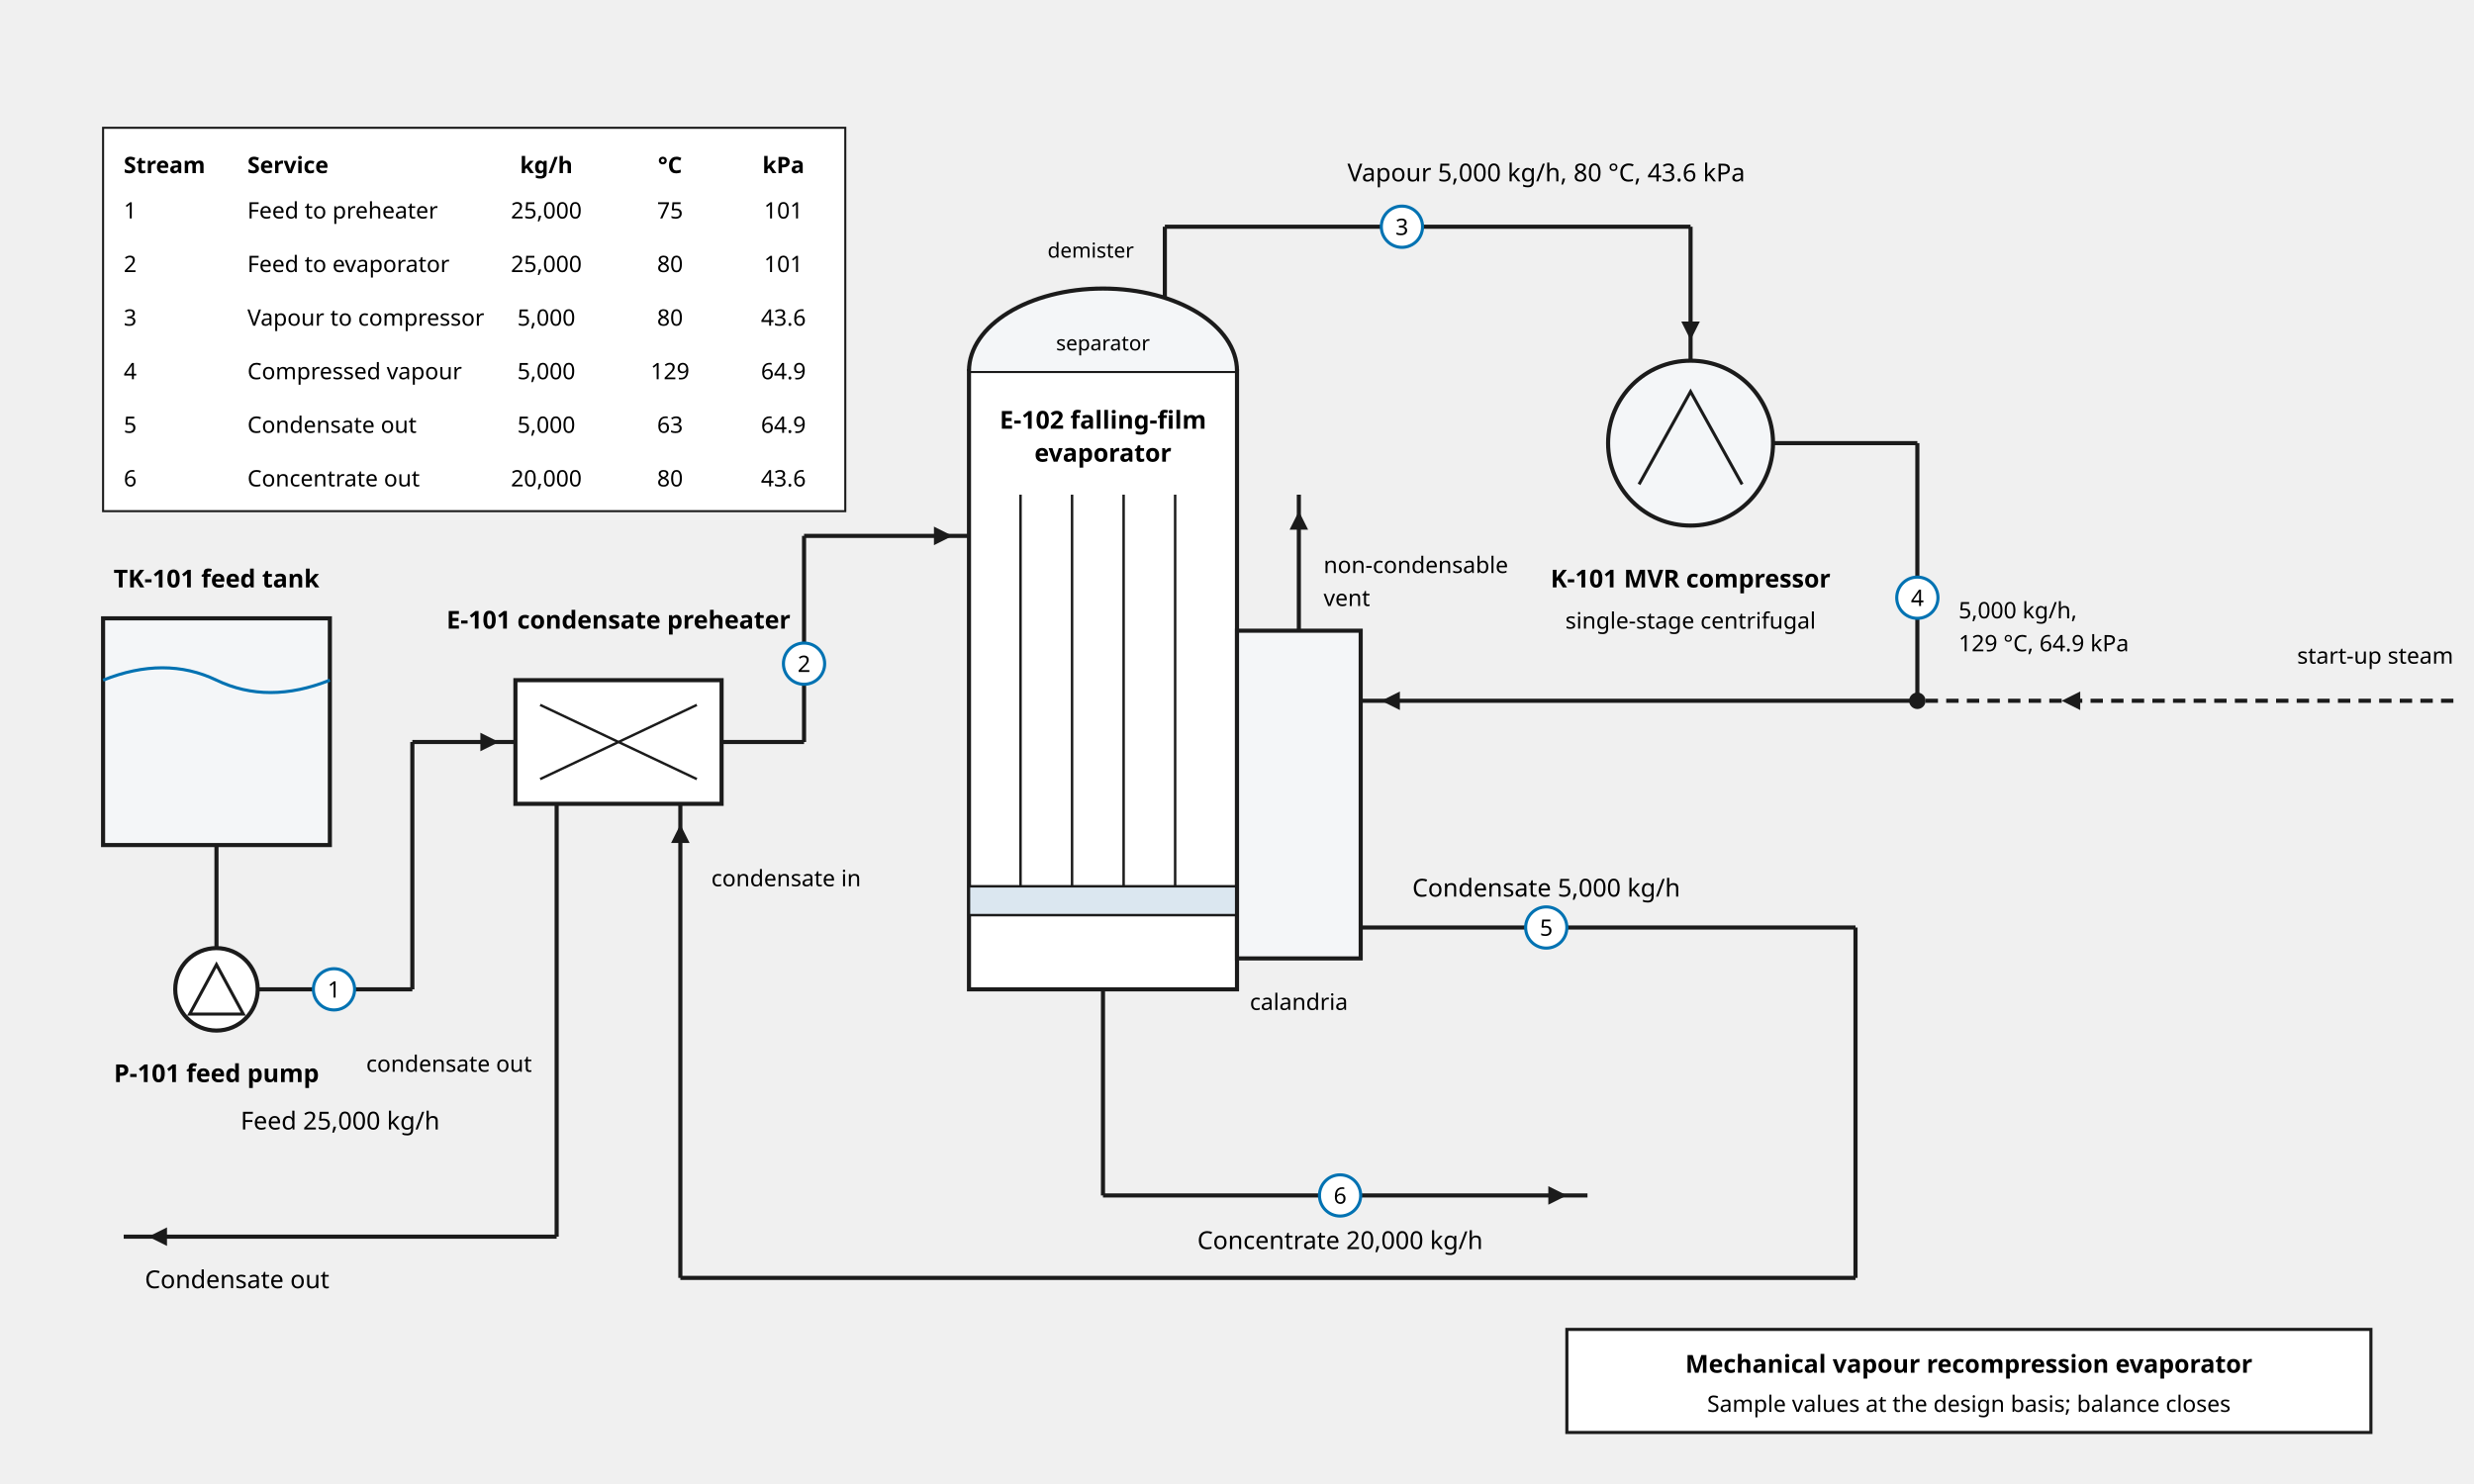
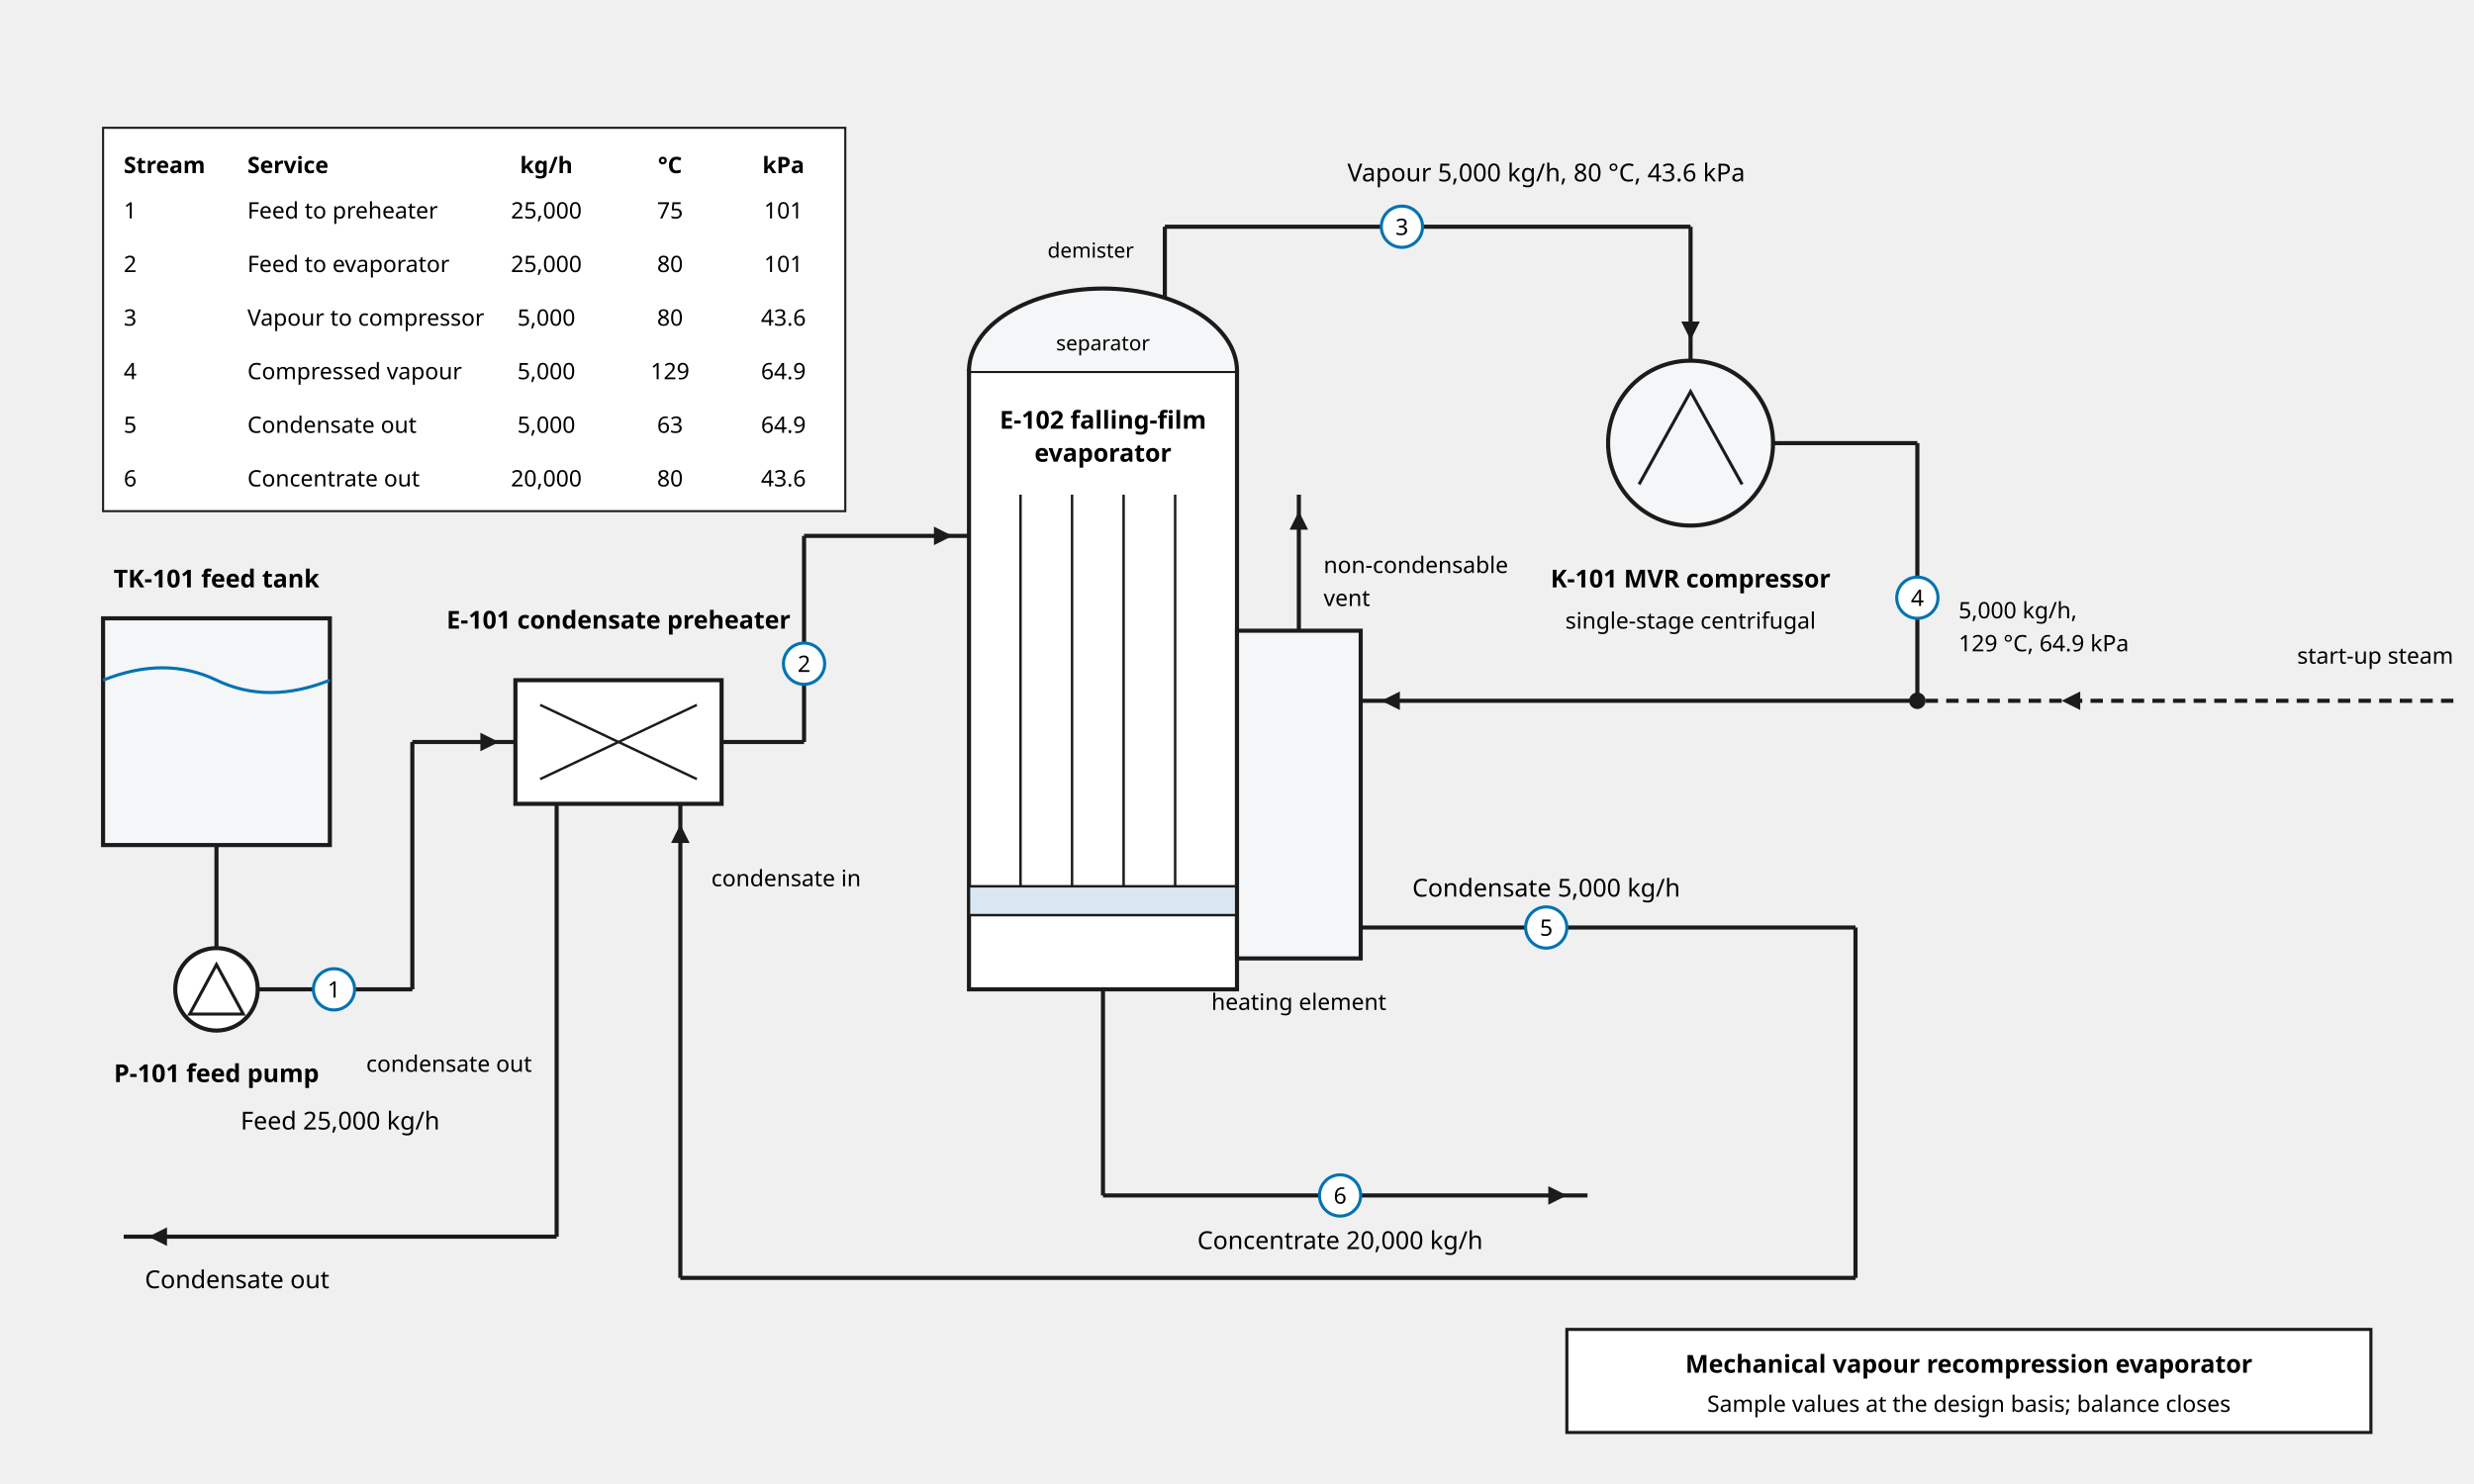
<svg xmlns="http://www.w3.org/2000/svg" viewBox="0 0 1200 720" role="img" aria-label="Process flow diagram of a mechanical vapour recompression evaporator">
  <rect x="50" y="300" width="110" height="110" fill="#f4f6f8" stroke="#1b1b1b" stroke-width="2" />
  <path d="M 50 330 Q 80 318 105 330 T 160 330" fill="none" stroke="#0072B2" stroke-width="1.5" />
  <text x="105" y="285" font-size="12" font-family="system-ui,sans-serif" font-weight="bold" text-anchor="middle">TK-101 feed tank</text>
  <circle cx="105" cy="480" r="20" fill="#ffffff" stroke="#1b1b1b" stroke-width="2" />
  <path d="M 92 492 L 105 468 L 118 492 z" fill="none" stroke="#1b1b1b" stroke-width="1.5" />
  <text x="105" y="525" font-size="12" font-family="system-ui,sans-serif" font-weight="bold" text-anchor="middle">P-101 feed pump</text>
  <rect x="250" y="330" width="100" height="60" fill="#ffffff" stroke="#1b1b1b" stroke-width="2" />
  <path d="M 262 342 L 338 378 M 262 378 L 338 342" stroke="#1b1b1b" stroke-width="1.2" fill="none" />
  <text x="300" y="305" font-size="12" font-family="system-ui,sans-serif" font-weight="bold" text-anchor="middle">E-101 condensate preheater</text>
  <rect x="470" y="180" width="130" height="300" fill="#ffffff" stroke="#1b1b1b" stroke-width="2" />
  <path d="M 470 180 A 65 40 0 0 1 600 180" fill="#f4f6f8" stroke="#1b1b1b" stroke-width="2" />
  <line x1="495" y1="240" x2="495" y2="430" stroke="#1b1b1b" stroke-width="1.2" />
  <line x1="520" y1="240" x2="520" y2="430" stroke="#1b1b1b" stroke-width="1.2" />
  <line x1="545" y1="240" x2="545" y2="430" stroke="#1b1b1b" stroke-width="1.2" />
  <line x1="570" y1="240" x2="570" y2="430" stroke="#1b1b1b" stroke-width="1.2" />
  <rect x="470" y="430" width="130" height="14" fill="#dbe7f0" stroke="#1b1b1b" stroke-width="1.2" />
  <text x="535" y="208" font-size="12" font-family="system-ui,sans-serif" font-weight="bold" text-anchor="middle">E-102 falling-film</text>
  <text x="535" y="224" font-size="12" font-family="system-ui,sans-serif" font-weight="bold" text-anchor="middle">evaporator</text>
  <text x="535" y="170" font-size="10" font-family="system-ui,sans-serif" font-weight="normal" text-anchor="middle">separator</text>
  <rect x="600" y="306" width="60" height="159" fill="#f4f6f8" stroke="#1b1b1b" stroke-width="2" />
-   <text x="630" y="490" font-size="11" font-family="system-ui,sans-serif" font-weight="normal" text-anchor="middle">calandria</text>
+   <text x="630" y="490" font-size="11" font-family="system-ui,sans-serif" font-weight="normal" text-anchor="middle">heating element</text>
  <text x="550" y="125" font-size="10" font-family="system-ui,sans-serif" font-weight="normal" text-anchor="end">demister</text>
  <circle cx="820" cy="215" r="40" fill="#f4f6f8" stroke="#1b1b1b" stroke-width="2" />
  <path d="M 795 235 L 820 190 L 845 235" fill="none" stroke="#1b1b1b" stroke-width="1.5" />
  <text x="820" y="285" font-size="12" font-family="system-ui,sans-serif" font-weight="bold" text-anchor="middle">K-101 MVR compressor</text>
  <text x="820" y="305" font-size="11" font-family="system-ui,sans-serif" font-weight="normal" text-anchor="middle">single-stage centrifugal</text>
  <line x1="105" y1="410" x2="105" y2="460" stroke="#1b1b1b" stroke-width="2" />
  <line x1="125" y1="480" x2="200" y2="480" stroke="#1b1b1b" stroke-width="2" />
  <line x1="200" y1="480" x2="200" y2="360" stroke="#1b1b1b" stroke-width="2" />
  <line x1="200" y1="360" x2="250" y2="360" stroke="#1b1b1b" stroke-width="2" />
  <path d="M 242 360 l -9 -4.5 v 9 z" fill="#1b1b1b" transform="rotate(0 242 360)" />
  <circle cx="162" cy="480" r="10" fill="#ffffff" stroke="#0072B2" stroke-width="1.5" />
  <text x="162" y="484" font-size="11" font-family="system-ui,sans-serif" font-weight="normal" text-anchor="middle">1</text>
  <text x="165" y="548" font-size="12" font-family="system-ui,sans-serif" font-weight="normal" text-anchor="middle">Feed 25,000 kg/h</text>
  <line x1="350" y1="360" x2="390" y2="360" stroke="#1b1b1b" stroke-width="2" />
  <line x1="390" y1="360" x2="390" y2="260" stroke="#1b1b1b" stroke-width="2" />
  <line x1="390" y1="260" x2="470" y2="260" stroke="#1b1b1b" stroke-width="2" />
  <path d="M 462 260 l -9 -4.5 v 9 z" fill="#1b1b1b" transform="rotate(0 462 260)" />
  <circle cx="390" cy="322" r="10" fill="#ffffff" stroke="#0072B2" stroke-width="1.5" />
  <text x="390" y="326" font-size="11" font-family="system-ui,sans-serif" font-weight="normal" text-anchor="middle">2</text>
  <line x1="565" y1="144" x2="565" y2="110" stroke="#1b1b1b" stroke-width="2" />
  <line x1="565" y1="110" x2="820" y2="110" stroke="#1b1b1b" stroke-width="2" />
  <line x1="820" y1="110" x2="820" y2="175" stroke="#1b1b1b" stroke-width="2" />
  <path d="M 820 165 l -9 -4.5 v 9 z" fill="#1b1b1b" transform="rotate(90 820 165)" />
  <circle cx="680" cy="110" r="10" fill="#ffffff" stroke="#0072B2" stroke-width="1.5" />
  <text x="680" y="114" font-size="11" font-family="system-ui,sans-serif" font-weight="normal" text-anchor="middle">3</text>
  <text x="750" y="88" font-size="12" font-family="system-ui,sans-serif" font-weight="normal" text-anchor="middle">Vapour 5,000 kg/h, 80 °C, 43.6 kPa</text>
  <line x1="860" y1="215" x2="930" y2="215" stroke="#1b1b1b" stroke-width="2" />
  <line x1="930" y1="215" x2="930" y2="340" stroke="#1b1b1b" stroke-width="2" />
  <line x1="930" y1="340" x2="660" y2="340" stroke="#1b1b1b" stroke-width="2" />
  <path d="M 670 340 l -9 -4.5 v 9 z" fill="#1b1b1b" transform="rotate(180 670 340)" />
  <circle cx="930" cy="290" r="10" fill="#ffffff" stroke="#0072B2" stroke-width="1.5" />
  <text x="930" y="294" font-size="11" font-family="system-ui,sans-serif" font-weight="normal" text-anchor="middle">4</text>
  <text x="950" y="300" font-size="11" font-family="system-ui,sans-serif" font-weight="normal" text-anchor="start">5,000 kg/h,</text>
  <text x="950" y="316" font-size="11" font-family="system-ui,sans-serif" font-weight="normal" text-anchor="start">129 °C, 64.9 kPa</text>
  <line x1="660" y1="450" x2="900" y2="450" stroke="#1b1b1b" stroke-width="2" />
  <line x1="900" y1="450" x2="900" y2="620" stroke="#1b1b1b" stroke-width="2" />
  <line x1="900" y1="620" x2="330" y2="620" stroke="#1b1b1b" stroke-width="2" />
  <line x1="330" y1="620" x2="330" y2="390" stroke="#1b1b1b" stroke-width="2" />
  <path d="M 330 400 l -9 -4.5 v 9 z" fill="#1b1b1b" transform="rotate(-90 330 400)" />
  <circle cx="750" cy="450" r="10" fill="#ffffff" stroke="#0072B2" stroke-width="1.5" />
  <text x="750" y="454" font-size="11" font-family="system-ui,sans-serif" font-weight="normal" text-anchor="middle">5</text>
  <text x="750" y="435" font-size="12" font-family="system-ui,sans-serif" font-weight="normal" text-anchor="middle">Condensate 5,000 kg/h</text>
  <text x="345" y="430" font-size="11" font-family="system-ui,sans-serif" font-weight="normal" text-anchor="start">condensate in</text>
  <text x="258" y="520" font-size="11" font-family="system-ui,sans-serif" font-weight="normal" text-anchor="end">condensate out</text>
  <line x1="270" y1="390" x2="270" y2="600" stroke="#1b1b1b" stroke-width="2" />
  <line x1="270" y1="600" x2="60" y2="600" stroke="#1b1b1b" stroke-width="2" />
  <path d="M 72 600 l -9 -4.5 v 9 z" fill="#1b1b1b" transform="rotate(180 72 600)" />
  <text x="115" y="625" font-size="12" font-family="system-ui,sans-serif" font-weight="normal" text-anchor="middle">Condensate out</text>
  <line x1="535" y1="480" x2="535" y2="580" stroke="#1b1b1b" stroke-width="2" />
  <line x1="535" y1="580" x2="770" y2="580" stroke="#1b1b1b" stroke-width="2" />
  <path d="M 760 580 l -9 -4.5 v 9 z" fill="#1b1b1b" transform="rotate(0 760 580)" />
  <circle cx="650" cy="580" r="10" fill="#ffffff" stroke="#0072B2" stroke-width="1.5" />
  <text x="650" y="584" font-size="11" font-family="system-ui,sans-serif" font-weight="normal" text-anchor="middle">6</text>
  <text x="650" y="606" font-size="12" font-family="system-ui,sans-serif" font-weight="normal" text-anchor="middle">Concentrate 20,000 kg/h</text>
  <line x1="630" y1="306" x2="630" y2="240" stroke="#1b1b1b" stroke-width="2" />
  <path d="M 630 248 l -9 -4.5 v 9 z" fill="#1b1b1b" transform="rotate(-90 630 248)" />
  <text x="642" y="278" font-size="11" font-family="system-ui,sans-serif" font-weight="normal" text-anchor="start">non-condensable</text>
  <text x="642" y="294" font-size="11" font-family="system-ui,sans-serif" font-weight="normal" text-anchor="start">vent</text>
  <line x1="1190" y1="340" x2="930" y2="340" stroke="#1b1b1b" stroke-width="2" stroke-dasharray="6 4" />
  <circle cx="930" cy="340" r="4" fill="#1b1b1b" />
  <path d="M 1000 340 l -9 -4.5 v 9 z" fill="#1b1b1b" transform="rotate(180 1000 340)" />
  <text x="1190" y="322" font-size="11" font-family="system-ui,sans-serif" font-weight="normal" text-anchor="end">start-up steam</text>
  <rect x="760" y="645" width="390" height="50" fill="#ffffff" stroke="#1b1b1b" stroke-width="1.5" />
  <text x="955" y="666" font-size="12" font-family="system-ui,sans-serif" font-weight="bold" text-anchor="middle">Mechanical vapour recompression evaporator</text>
  <text x="955" y="685" font-size="11" font-family="system-ui,sans-serif" font-weight="normal" text-anchor="middle">Sample values at the design basis; balance closes</text>
  <rect x="50" y="62" width="360" height="186" fill="#ffffff" stroke="#1b1b1b" stroke-width="1" />
  <text x="60" y="84" font-size="11" font-family="system-ui,sans-serif" font-weight="bold" text-anchor="start">Stream</text>
  <text x="120" y="84" font-size="11" font-family="system-ui,sans-serif" font-weight="bold" text-anchor="start">Service</text>
  <text x="265" y="84" font-size="11" font-family="system-ui,sans-serif" font-weight="bold" text-anchor="middle">kg/h</text>
  <text x="325" y="84" font-size="11" font-family="system-ui,sans-serif" font-weight="bold" text-anchor="middle">°C</text>
  <text x="380" y="84" font-size="11" font-family="system-ui,sans-serif" font-weight="bold" text-anchor="middle">kPa</text>
  <text x="60" y="106" font-size="11" font-family="system-ui,sans-serif" font-weight="normal" text-anchor="start">1</text>
  <text x="120" y="106" font-size="11" font-family="system-ui,sans-serif" font-weight="normal" text-anchor="start">Feed to preheater</text>
  <text x="265" y="106" font-size="11" font-family="system-ui,sans-serif" font-weight="normal" text-anchor="middle">25,000</text>
  <text x="325" y="106" font-size="11" font-family="system-ui,sans-serif" font-weight="normal" text-anchor="middle">75</text>
  <text x="380" y="106" font-size="11" font-family="system-ui,sans-serif" font-weight="normal" text-anchor="middle">101</text>
  <text x="60" y="132" font-size="11" font-family="system-ui,sans-serif" font-weight="normal" text-anchor="start">2</text>
  <text x="120" y="132" font-size="11" font-family="system-ui,sans-serif" font-weight="normal" text-anchor="start">Feed to evaporator</text>
  <text x="265" y="132" font-size="11" font-family="system-ui,sans-serif" font-weight="normal" text-anchor="middle">25,000</text>
  <text x="325" y="132" font-size="11" font-family="system-ui,sans-serif" font-weight="normal" text-anchor="middle">80</text>
  <text x="380" y="132" font-size="11" font-family="system-ui,sans-serif" font-weight="normal" text-anchor="middle">101</text>
  <text x="60" y="158" font-size="11" font-family="system-ui,sans-serif" font-weight="normal" text-anchor="start">3</text>
  <text x="120" y="158" font-size="11" font-family="system-ui,sans-serif" font-weight="normal" text-anchor="start">Vapour to compressor</text>
  <text x="265" y="158" font-size="11" font-family="system-ui,sans-serif" font-weight="normal" text-anchor="middle">5,000</text>
  <text x="325" y="158" font-size="11" font-family="system-ui,sans-serif" font-weight="normal" text-anchor="middle">80</text>
  <text x="380" y="158" font-size="11" font-family="system-ui,sans-serif" font-weight="normal" text-anchor="middle">43.6</text>
  <text x="60" y="184" font-size="11" font-family="system-ui,sans-serif" font-weight="normal" text-anchor="start">4</text>
  <text x="120" y="184" font-size="11" font-family="system-ui,sans-serif" font-weight="normal" text-anchor="start">Compressed vapour</text>
  <text x="265" y="184" font-size="11" font-family="system-ui,sans-serif" font-weight="normal" text-anchor="middle">5,000</text>
  <text x="325" y="184" font-size="11" font-family="system-ui,sans-serif" font-weight="normal" text-anchor="middle">129</text>
  <text x="380" y="184" font-size="11" font-family="system-ui,sans-serif" font-weight="normal" text-anchor="middle">64.9</text>
  <text x="60" y="210" font-size="11" font-family="system-ui,sans-serif" font-weight="normal" text-anchor="start">5</text>
  <text x="120" y="210" font-size="11" font-family="system-ui,sans-serif" font-weight="normal" text-anchor="start">Condensate out</text>
  <text x="265" y="210" font-size="11" font-family="system-ui,sans-serif" font-weight="normal" text-anchor="middle">5,000</text>
  <text x="325" y="210" font-size="11" font-family="system-ui,sans-serif" font-weight="normal" text-anchor="middle">63</text>
  <text x="380" y="210" font-size="11" font-family="system-ui,sans-serif" font-weight="normal" text-anchor="middle">64.9</text>
  <text x="60" y="236" font-size="11" font-family="system-ui,sans-serif" font-weight="normal" text-anchor="start">6</text>
  <text x="120" y="236" font-size="11" font-family="system-ui,sans-serif" font-weight="normal" text-anchor="start">Concentrate out</text>
  <text x="265" y="236" font-size="11" font-family="system-ui,sans-serif" font-weight="normal" text-anchor="middle">20,000</text>
  <text x="325" y="236" font-size="11" font-family="system-ui,sans-serif" font-weight="normal" text-anchor="middle">80</text>
  <text x="380" y="236" font-size="11" font-family="system-ui,sans-serif" font-weight="normal" text-anchor="middle">43.6</text>
</svg>
